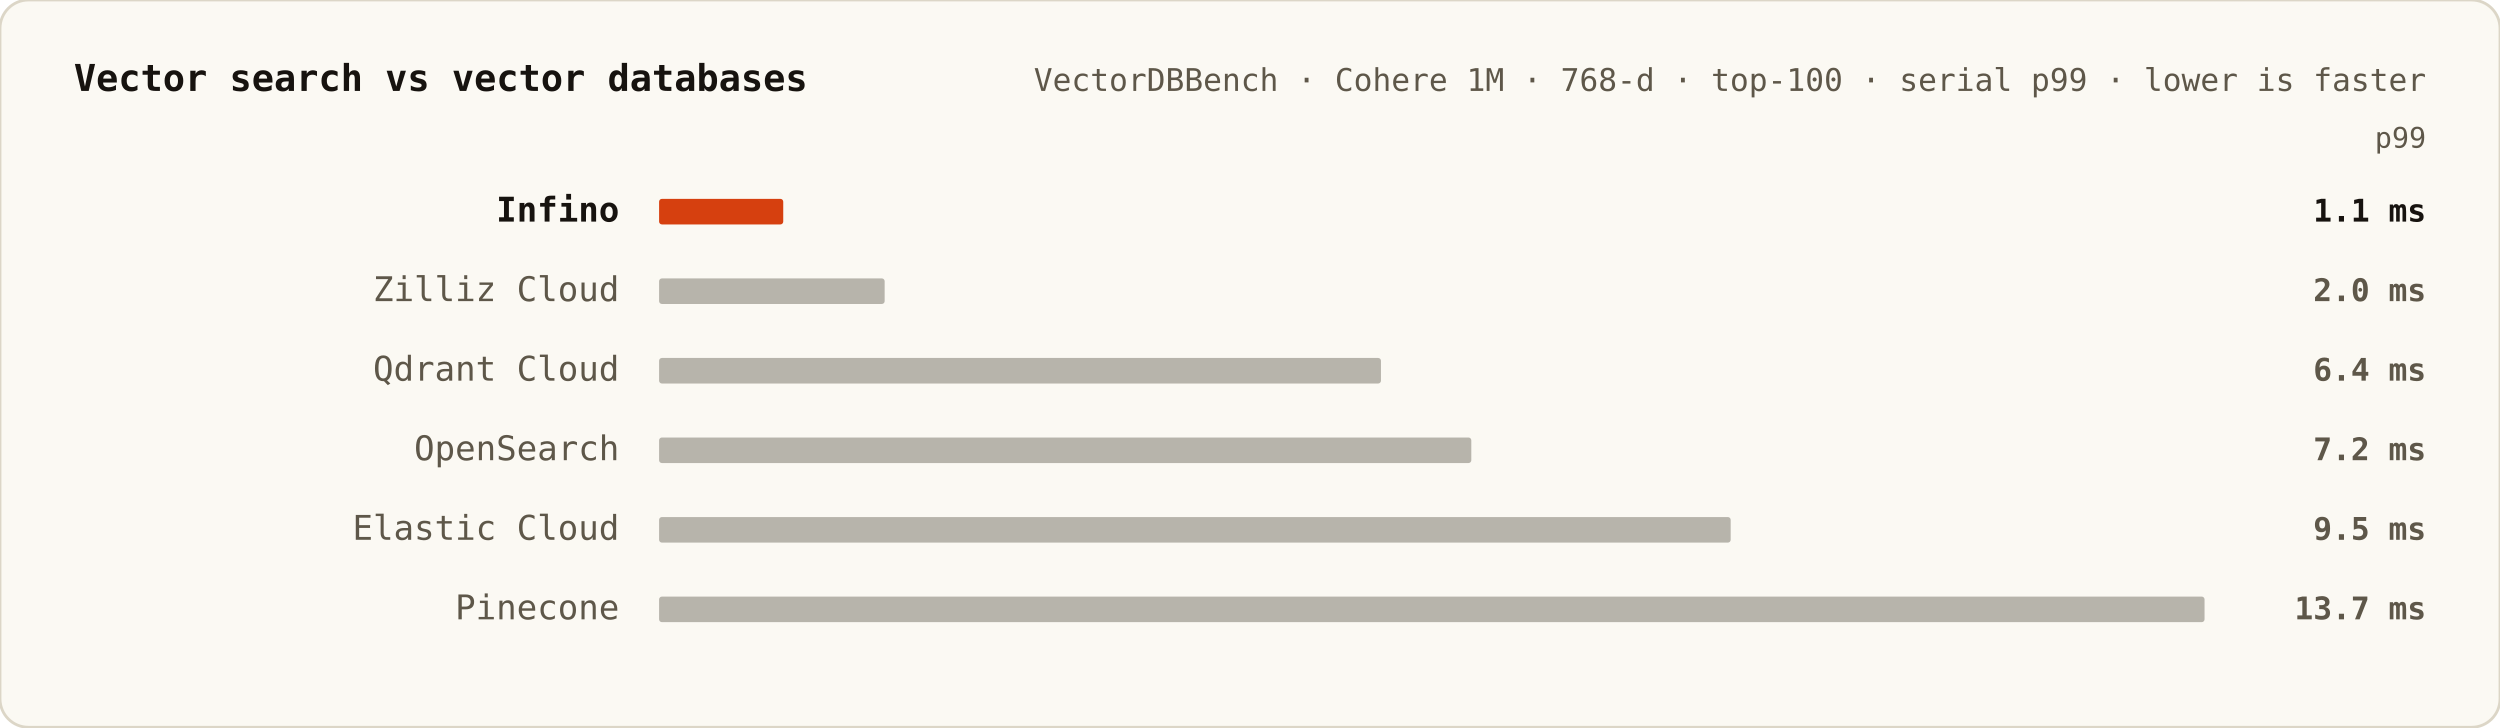
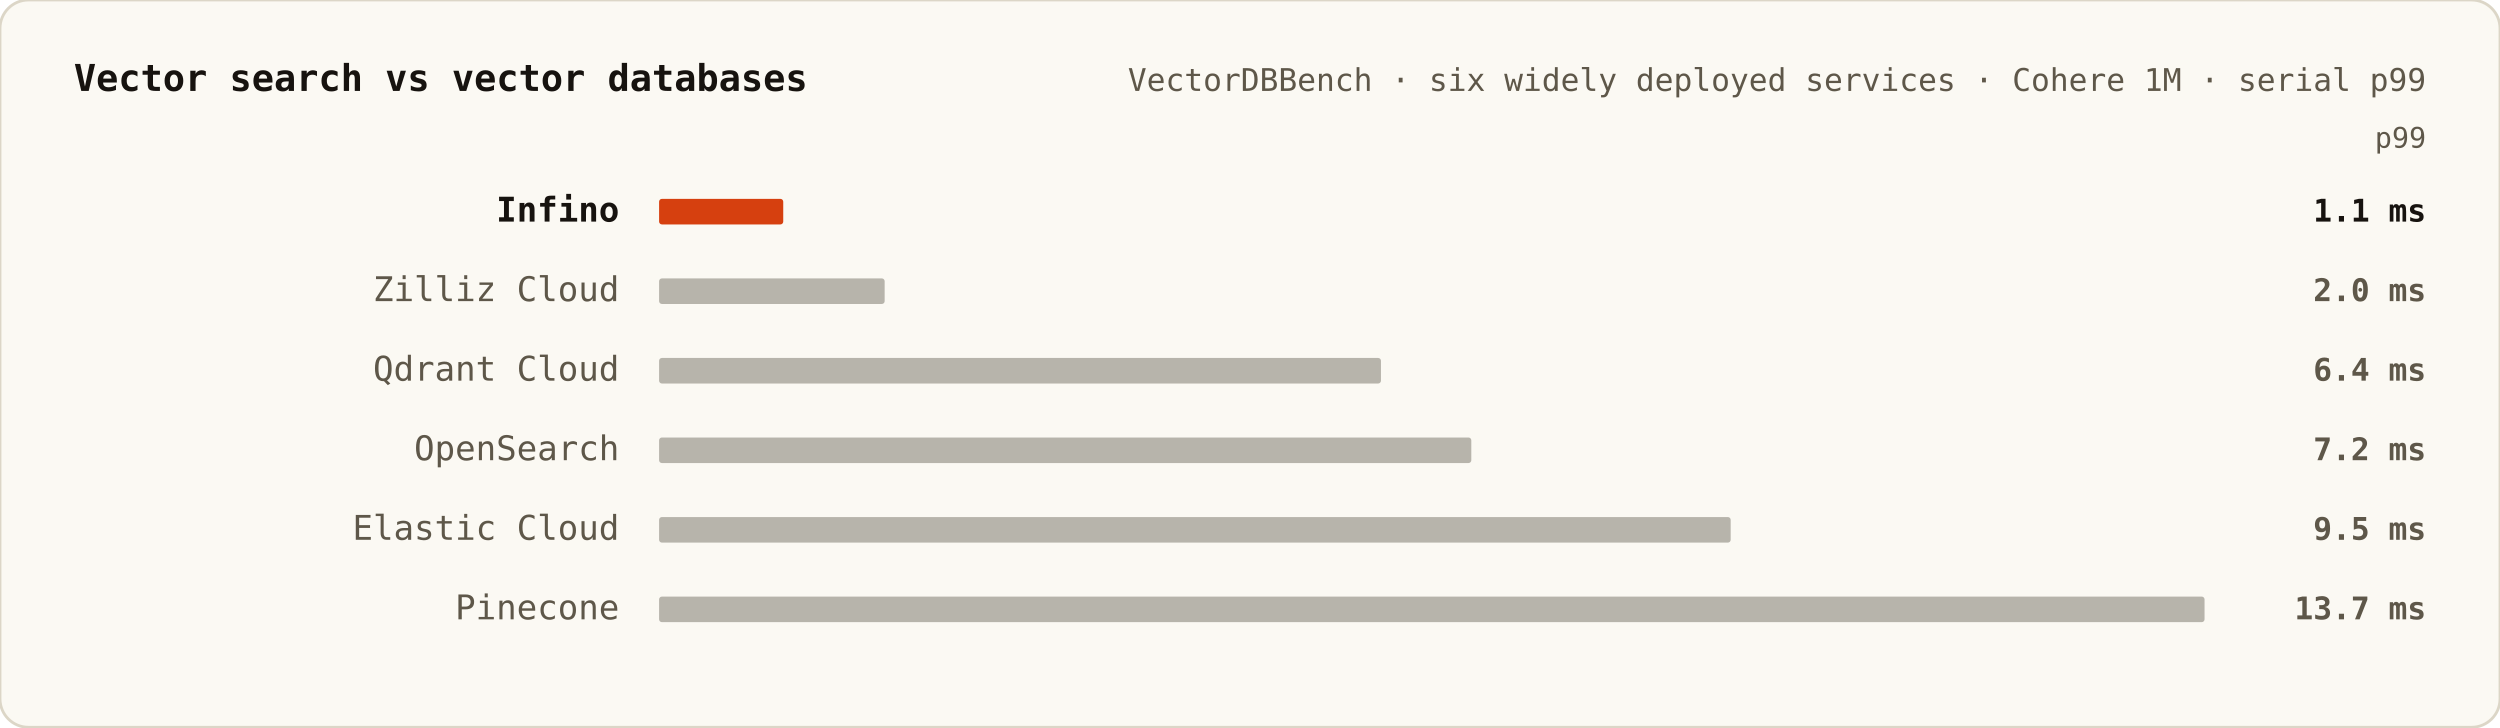
<svg xmlns="http://www.w3.org/2000/svg" width="880" height="256" viewBox="0 0 880 256" role="img">
  <rect width="880" height="256" rx="10" fill="#FBF9F3" stroke="#DCD6C7" />
  <text x="26.0" y="32.0" font-family="ui-monospace, SFMono-Regular, Menlo, Consolas, monospace" font-size="13" fill="#17130F" font-weight="600">Vector search vs vector databases</text>
-   <text x="854.0" y="32.0" font-family="ui-monospace, SFMono-Regular, Menlo, Consolas, monospace" font-size="11" fill="#5E5749" text-anchor="end">VectorDBBench · Cohere 1M · 768-d · top-100 · serial p99 · lower is faster</text>
+   <text x="854.0" y="32.0" font-family="ui-monospace, SFMono-Regular, Menlo, Consolas, monospace" font-size="11" fill="#5E5749" text-anchor="end">VectorDBBench · six widely deployed services · Cohere 1M · serial p99</text>
  <text x="854.0" y="52.0" font-family="ui-monospace, SFMono-Regular, Menlo, Consolas, monospace" font-size="10" fill="#5E5749" text-anchor="end">p99</text>
  <text x="218.0" y="78.0" font-family="ui-monospace, SFMono-Regular, Menlo, Consolas, monospace" font-size="12" fill="#17130F" font-weight="600" text-anchor="end">Infino</text>
  <rect x="232" y="70" width="43.7" height="9" rx="1" fill="#D6400F" />
  <text x="854.0" y="78.0" font-family="ui-monospace, SFMono-Regular, Menlo, Consolas, monospace" font-size="11" fill="#17130F" font-weight="600" text-anchor="end">1.1 ms</text>
  <text x="218.0" y="106.0" font-family="ui-monospace, SFMono-Regular, Menlo, Consolas, monospace" font-size="12" fill="#5E5749" text-anchor="end">Zilliz Cloud</text>
  <rect x="232" y="98" width="79.4" height="9" rx="1" fill="#B7B4AB" />
  <text x="854.0" y="106.0" font-family="ui-monospace, SFMono-Regular, Menlo, Consolas, monospace" font-size="11" fill="#5E5749" font-weight="600" text-anchor="end">2.0 ms</text>
  <text x="218.0" y="134.0" font-family="ui-monospace, SFMono-Regular, Menlo, Consolas, monospace" font-size="12" fill="#5E5749" text-anchor="end">Qdrant Cloud</text>
  <rect x="232" y="126" width="254.1" height="9" rx="1" fill="#B7B4AB" />
  <text x="854.0" y="134.0" font-family="ui-monospace, SFMono-Regular, Menlo, Consolas, monospace" font-size="11" fill="#5E5749" font-weight="600" text-anchor="end">6.4 ms</text>
  <text x="218.0" y="162.0" font-family="ui-monospace, SFMono-Regular, Menlo, Consolas, monospace" font-size="12" fill="#5E5749" text-anchor="end">OpenSearch</text>
  <rect x="232" y="154" width="285.9" height="9" rx="1" fill="#B7B4AB" />
  <text x="854.0" y="162.0" font-family="ui-monospace, SFMono-Regular, Menlo, Consolas, monospace" font-size="11" fill="#5E5749" font-weight="600" text-anchor="end">7.2 ms</text>
  <text x="218.0" y="190.0" font-family="ui-monospace, SFMono-Regular, Menlo, Consolas, monospace" font-size="12" fill="#5E5749" text-anchor="end">Elastic Cloud</text>
  <rect x="232" y="182" width="377.2" height="9" rx="1" fill="#B7B4AB" />
  <text x="854.0" y="190.0" font-family="ui-monospace, SFMono-Regular, Menlo, Consolas, monospace" font-size="11" fill="#5E5749" font-weight="600" text-anchor="end">9.5 ms</text>
  <text x="218.0" y="218.0" font-family="ui-monospace, SFMono-Regular, Menlo, Consolas, monospace" font-size="12" fill="#5E5749" text-anchor="end">Pinecone</text>
  <rect x="232" y="210" width="544.0" height="9" rx="1" fill="#B7B4AB" />
  <text x="854.0" y="218.0" font-family="ui-monospace, SFMono-Regular, Menlo, Consolas, monospace" font-size="11" fill="#5E5749" font-weight="600" text-anchor="end">13.7 ms</text>
</svg>
